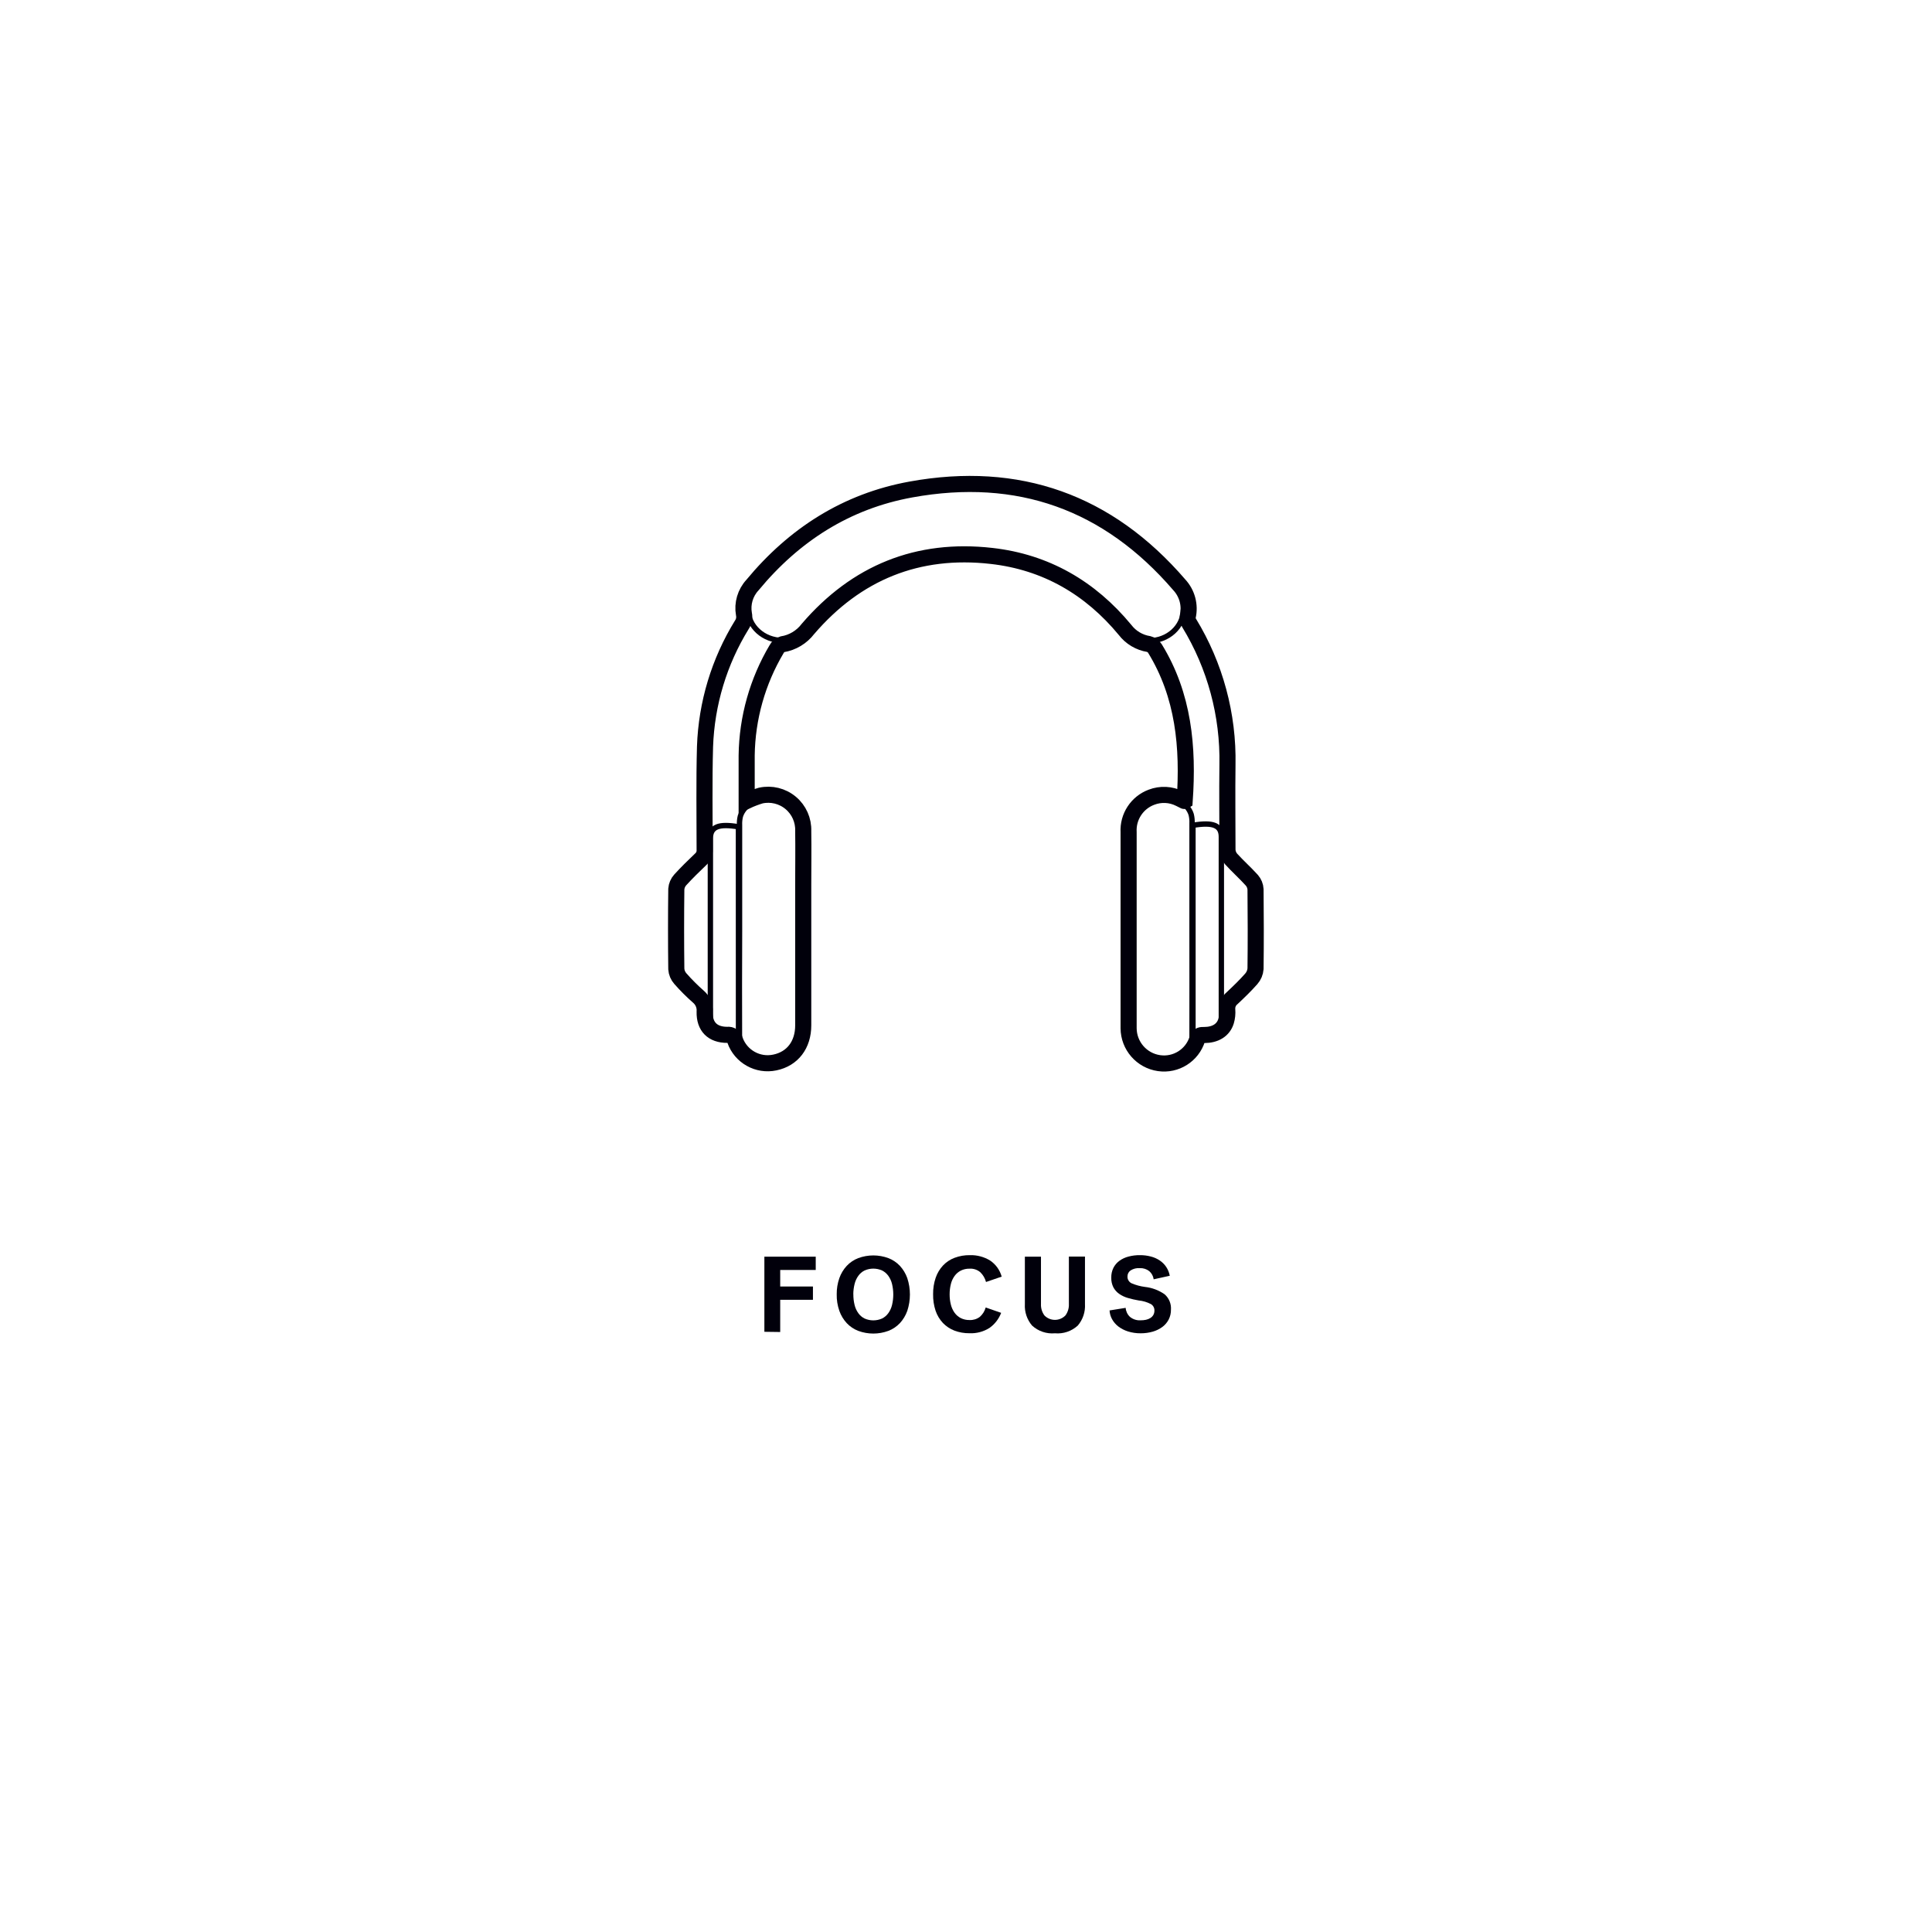
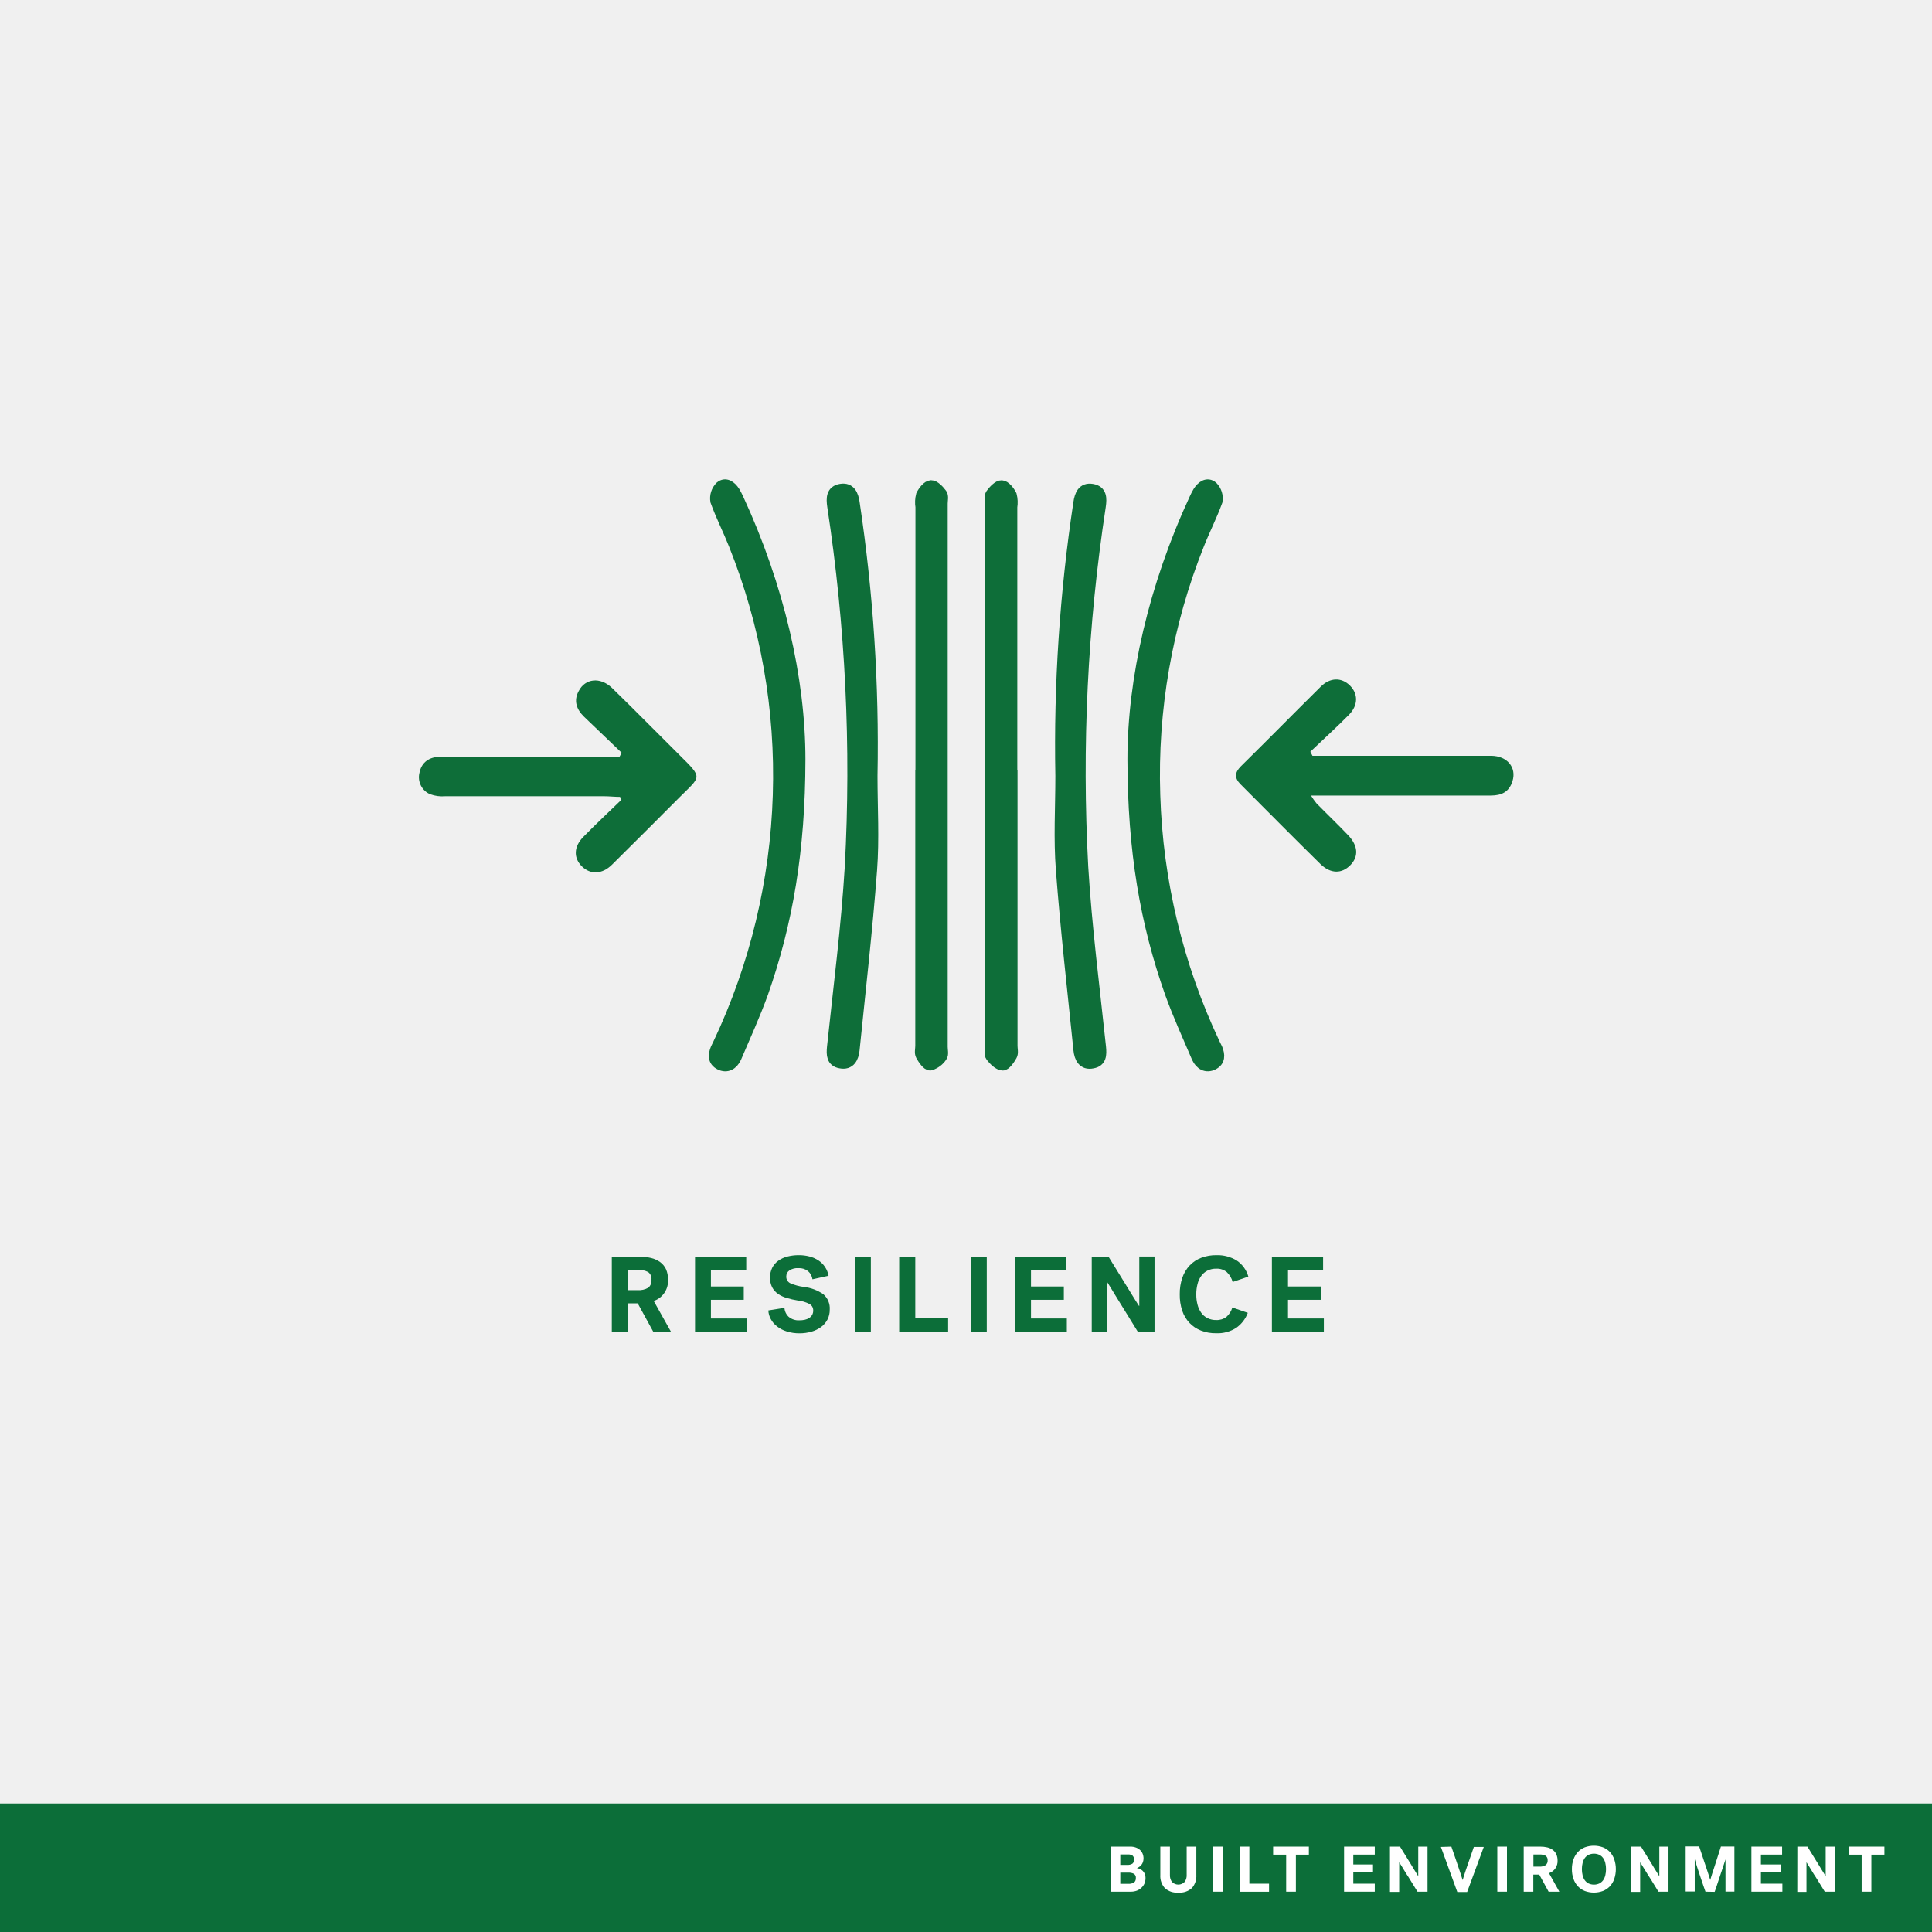
<svg xmlns="http://www.w3.org/2000/svg" viewBox="0 0 360 360">
  <defs>
-     <style>.cls-1{fill:#fff;}.cls-2{fill:#01000b;}.cls-3,.cls-4{fill:none;stroke:#01000b;stroke-miterlimit:10;}.cls-3{stroke-width:3px;}</style>
+     <style>.cls-1{fill:#0c6e39;}.cls-2{fill:#fff;}.cls-3,.cls-4{fill:#0e6e39;}.cls-4{stroke:#0e6e39;stroke-miterlimit:10;stroke-width:2px;}</style>
  </defs>
  <g id="BACKGROUND">
-     <rect class="cls-1" width="360" height="360" />
+     <rect class="cls-1" y="336.06" width="360" height="23.94" />
+     <path class="cls-2" d="M207,344.09h3.65a2.89,2.89,0,0,1,1,.17,2.33,2.33,0,0,1,.78.46,2,2,0,0,1,.48.69,2.29,2.29,0,0,1,.17.87,2.08,2.08,0,0,1-.11.69,1.73,1.73,0,0,1-.68.89,2,2,0,0,1-.46.24,1.9,1.9,0,0,1,1.08.49,1.76,1.76,0,0,1,.39.56,2.05,2.05,0,0,1,.15.83,2.55,2.55,0,0,1-.2,1,2.39,2.39,0,0,1-.57.79,2.72,2.72,0,0,1-.85.53,3.14,3.14,0,0,1-1.08.19H207Zm1.75,1.46v1.95H210a1.74,1.74,0,0,0,1-.22.87.87,0,0,0,.31-.78.88.88,0,0,0-.27-.73,1.42,1.42,0,0,0-.9-.22Zm0,5.47h1.44a1.82,1.82,0,0,0,1.16-.27,1,1,0,0,0,.3-.78.85.85,0,0,0-.37-.82,2.33,2.33,0,0,0-1.11-.21h-1.42Z" />
+     <path class="cls-2" d="M219.57,352.66a3.3,3.3,0,0,1-2.55-.87,3.35,3.35,0,0,1-.81-2.4v-5.3H218v5.31a2,2,0,0,0,.38,1.27,1.64,1.64,0,0,0,2.36,0,2,2,0,0,0,.38-1.27v-5.31h1.8v5.3a3.39,3.39,0,0,1-.8,2.4A3.34,3.34,0,0,1,219.57,352.66Z" />
+     <path class="cls-2" d="M226.05,344.09h1.8v8.4h-1.8Z" />
+     <path class="cls-2" d="M231,344.09h1.8V351h3.67v1.5H231Z" />
+     <path class="cls-2" d="M237.23,344.09h6.66v1.5h-2.42v6.9h-1.81v-6.9h-2.43Z" />
+     <path class="cls-2" d="M250.45,352.49v-8.4h5.72v1.49h-4v1.84h3.67v1.49h-3.67V351h4v1.49Z" />
+     <path class="cls-2" d="M259,344.09h1.87c.48.79.95,1.54,1.39,2.25l.65,1.05.5.83.48.77.38.62h0v-5.52H266v8.4h-1.87c-.48-.78-.93-1.52-1.37-2.22-.25-.42-.47-.76-.64-1l-.51-.83-.48-.79c-.16-.25-.29-.47-.41-.64h0v5.52H259Z" />
+     <path class="cls-2" d="M270.44,344.09l.84,2.43c.16.46.29.84.39,1.16s.21.62.32.94l.3.92.25.79h0c.07-.23.16-.5.25-.8l.31-.95.34-1,.35-1q.39-1.17.84-2.43h1.85l-3.1,8.4h-1.83l-3.06-8.4Z" />
+     <path class="cls-2" d="M279,344.09h1.8v8.4H279Z" />
+     <path class="cls-2" d="M290.23,346.64a2.36,2.36,0,0,1-1.6,2.4l1.93,3.45h-2l-1.74-3.18h-1.11v3.18h-1.79v-8.4H287a5.47,5.47,0,0,1,1.33.15,2.84,2.84,0,0,1,1,.46,2.08,2.08,0,0,1,.65.79A2.71,2.71,0,0,1,290.23,346.64Zm-1.85,0a.91.91,0,0,0-.39-.85,2.3,2.3,0,0,0-1.18-.23h-1.08v2.26h1.08a2.08,2.08,0,0,0,1.18-.27A1,1,0,0,0,288.38,346.66Z" />
+     <path class="cls-2" d="M292.9,348.29a5.24,5.24,0,0,1,.3-1.83,4,4,0,0,1,.82-1.38,3.7,3.7,0,0,1,1.29-.86,4.88,4.88,0,0,1,3.37,0,3.7,3.7,0,0,1,1.29.86,4,4,0,0,1,.82,1.38,5.73,5.73,0,0,1,0,3.66,3.82,3.82,0,0,1-.82,1.37,3.59,3.59,0,0,1-1.29.87,4.88,4.88,0,0,1-3.37,0,3.59,3.59,0,0,1-1.29-.87,3.82,3.82,0,0,1-.82-1.37A5.24,5.24,0,0,1,292.9,348.29Zm1.86,0a4.81,4.81,0,0,0,.14,1.17,2.72,2.72,0,0,0,.41.91,2,2,0,0,0,.7.59,2.42,2.42,0,0,0,2,0,2,2,0,0,0,.7-.59,2.72,2.72,0,0,0,.41-.91,4.81,4.81,0,0,0,.14-1.17,4.69,4.69,0,0,0-.14-1.17,2.63,2.63,0,0,0-.41-.91,1.89,1.89,0,0,0-.7-.59,2.42,2.42,0,0,0-2,0,1.89,1.89,0,0,0-.7.59,2.63,2.63,0,0,0-.41.91A4.69,4.69,0,0,0,294.76,348.29Z" />
+     <path class="cls-2" d="M303.91,344.09h1.87l1.39,2.25.65,1.05c.17.28.34.55.5.83l.48.77c.16.24.28.45.39.62h0v-5.52h1.71v8.4h-1.87l-1.37-2.22-.64-1c-.18-.28-.35-.55-.51-.83l-.49-.79-.4-.64h0v5.52h-1.7Z" />
+     <path class="cls-2" d="M317.79,352.49q-.18-.5-.45-1.29l-.56-1.66c-.19-.58-.38-1.14-.56-1.7s-.32-1-.43-1.39h0v6H314.1v-8.4h2.51c.35,1,.66,2,.94,2.82l.42,1.24c.1.32.2.62.3.91l.25.78c.07.23.13.4.16.5l.15-.5c.08-.24.16-.51.26-.83l.33-1c.11-.36.23-.72.35-1.08q.41-1.29.9-2.82h2.51v8.4h-1.66v-6h0l-.29.9c-.11.34-.23.71-.37,1.11s-.26.79-.4,1.19-.26.79-.38,1.15l-.33,1c-.1.3-.19.53-.25.7Z" />
+     <path class="cls-2" d="M326.35,352.49v-8.4h5.72v1.49h-3.95v1.84h3.67v1.49h-3.67V351h4v1.49Z" />
+     <path class="cls-2" d="M334.91,344.09h1.88c.48.79.95,1.54,1.39,2.25l.65,1.05c.16.28.33.55.5.83l.48.77.38.62h0v-5.52h1.7v8.4h-1.87c-.48-.78-.93-1.52-1.37-2.22-.25-.42-.47-.76-.64-1l-.51-.83-.48-.79c-.16-.25-.29-.47-.41-.64h0v5.52h-1.71Z" />
+     <path class="cls-2" d="M344.47,344.09h6.66v1.5H348.7v6.9h-1.81v-6.9h-2.42Z" />
  </g>
  <g id="LINE_ONE" data-name="LINE ONE">
-     <path class="cls-2" d="M142.43,248.16v-14H152v2.48h-6.62v3.08h6.1v2.48h-6.1v6Z" />
-     <path class="cls-2" d="M155.91,241.16a8.83,8.83,0,0,1,.49-3,6.64,6.64,0,0,1,1.38-2.29,5.82,5.82,0,0,1,2.15-1.44,8.09,8.09,0,0,1,5.6,0,5.82,5.82,0,0,1,2.15,1.44,6.64,6.64,0,0,1,1.38,2.29,9.74,9.74,0,0,1,0,6.1,6.64,6.64,0,0,1-1.38,2.29,5.82,5.82,0,0,1-2.15,1.44,8.09,8.09,0,0,1-5.6,0,5.82,5.82,0,0,1-2.15-1.44,6.64,6.64,0,0,1-1.38-2.29A8.83,8.83,0,0,1,155.91,241.16Zm3.1,0a8,8,0,0,0,.23,2,4.33,4.33,0,0,0,.69,1.52,3.14,3.14,0,0,0,1.16,1,4,4,0,0,0,3.28,0,3.14,3.14,0,0,0,1.16-1,4.33,4.33,0,0,0,.69-1.52,8.38,8.38,0,0,0,0-3.9,4.33,4.33,0,0,0-.69-1.52,3.14,3.14,0,0,0-1.16-1,4,4,0,0,0-3.28,0,3.14,3.14,0,0,0-1.16,1,4.33,4.33,0,0,0-.69,1.52A7.9,7.9,0,0,0,159,241.16Z" />
-     <path class="cls-2" d="M173.87,241.16a9.12,9.12,0,0,1,.48-3.07,6.39,6.39,0,0,1,1.37-2.29,5.75,5.75,0,0,1,2.16-1.43,7.82,7.82,0,0,1,2.85-.49,6.83,6.83,0,0,1,3.76,1,5.32,5.32,0,0,1,2.16,3l-2.92,1a3.92,3.92,0,0,0-1.08-1.83,2.82,2.82,0,0,0-2-.65,3.51,3.51,0,0,0-1.62.36,3.26,3.26,0,0,0-1.16,1,4.28,4.28,0,0,0-.69,1.51,7.71,7.71,0,0,0-.23,1.92,7.63,7.63,0,0,0,.23,1.91,4.45,4.45,0,0,0,.69,1.51,3.29,3.29,0,0,0,1.16,1,3.54,3.54,0,0,0,1.64.36,2.94,2.94,0,0,0,1.89-.58,3.57,3.57,0,0,0,1.11-1.76l2.88,1a6.07,6.07,0,0,1-2.16,2.8,6.42,6.42,0,0,1-3.76,1,7.7,7.7,0,0,1-2.79-.49,5.94,5.94,0,0,1-2.14-1.42,6.3,6.3,0,0,1-1.37-2.29A9.26,9.26,0,0,1,173.87,241.16Z" />
-     <path class="cls-2" d="M196.57,248.44a5.56,5.56,0,0,1-4.26-1.44,5.65,5.65,0,0,1-1.34-4v-8.84h3V243a3.33,3.33,0,0,0,.64,2.11,2.73,2.73,0,0,0,3.92,0,3.33,3.33,0,0,0,.64-2.11v-8.86h3V243a5.65,5.65,0,0,1-1.34,4A5.56,5.56,0,0,1,196.57,248.44Z" />
-     <path class="cls-2" d="M210.09,237.84a1.34,1.34,0,0,0,.78,1.29,9.48,9.48,0,0,0,2.48.67,7.86,7.86,0,0,1,3.67,1.38,3.48,3.48,0,0,1,1.17,2.86,3.92,3.92,0,0,1-.42,1.83,4.07,4.07,0,0,1-1.17,1.38,5.65,5.65,0,0,1-1.79.88,8.12,8.12,0,0,1-2.26.31,7.68,7.68,0,0,1-2.38-.35,5.87,5.87,0,0,1-1.8-.93,4.41,4.41,0,0,1-1.16-1.36,3.81,3.81,0,0,1-.46-1.62l3-.48a2.56,2.56,0,0,0,.79,1.67,2.84,2.84,0,0,0,2,.65,4.61,4.61,0,0,0,1-.1,2.52,2.52,0,0,0,.82-.33,1.66,1.66,0,0,0,.55-.57,1.63,1.63,0,0,0,.2-.82,1.35,1.35,0,0,0-.65-1.2,6.31,6.31,0,0,0-2.29-.68,18.1,18.1,0,0,1-2-.46,5.47,5.47,0,0,1-1.63-.77,3.51,3.51,0,0,1-1.08-1.22,3.76,3.76,0,0,1-.39-1.79,3.93,3.93,0,0,1,.4-1.84,3.72,3.72,0,0,1,1.12-1.31,5,5,0,0,1,1.7-.79,8,8,0,0,1,2.14-.26,7.71,7.71,0,0,1,2,.25,5.28,5.28,0,0,1,1.67.74,4.36,4.36,0,0,1,1.21,1.21,4.49,4.49,0,0,1,.66,1.64l-3,.66a2.45,2.45,0,0,0-.82-1.52,2.67,2.67,0,0,0-1.78-.56,2.78,2.78,0,0,0-1.69.42A1.33,1.33,0,0,0,210.09,237.84Z" />
+     <path class="cls-1" d="M124.47,238.42a3.94,3.94,0,0,1-2.66,4l3.22,5.74h-3.3l-2.9-5.3H117v5.3h-3v-14h5.12a8.89,8.89,0,0,1,2.21.25,4.78,4.78,0,0,1,1.69.77,3.46,3.46,0,0,1,1.08,1.32A4.47,4.47,0,0,1,124.47,238.42Zm-3.08,0a1.51,1.51,0,0,0-.65-1.41,3.91,3.91,0,0,0-2-.39H117v3.78h1.8a3.48,3.48,0,0,0,2-.45A1.74,1.74,0,0,0,121.39,238.44Z" />
+     <path class="cls-1" d="M129.51,248.16v-14h9.54v2.48h-6.58v3.08h6.12v2.48h-6.12v3.48h6.68v2.48Z" />
+     <path class="cls-1" d="M146.51,237.84a1.34,1.34,0,0,0,.78,1.29,9.36,9.36,0,0,0,2.48.67,7.91,7.91,0,0,1,3.67,1.38,3.48,3.48,0,0,1,1.17,2.86,3.92,3.92,0,0,1-.42,1.83,4.07,4.07,0,0,1-1.17,1.38,5.65,5.65,0,0,1-1.79.88,7.81,7.81,0,0,1-2.26.31,7.63,7.63,0,0,1-2.38-.35,5.66,5.66,0,0,1-1.8-.93,4.28,4.28,0,0,1-1.16-1.36,3.67,3.67,0,0,1-.46-1.62l3-.48a2.52,2.52,0,0,0,.79,1.67,2.84,2.84,0,0,0,2,.65,4.68,4.68,0,0,0,1-.1,2.61,2.61,0,0,0,.82-.33,1.76,1.76,0,0,0,.55-.57,1.63,1.63,0,0,0,.2-.82,1.35,1.35,0,0,0-.65-1.2,6.38,6.38,0,0,0-2.29-.68,15.39,15.39,0,0,1-2-.46,5.47,5.47,0,0,1-1.63-.77,3.51,3.51,0,0,1-1.08-1.22,3.76,3.76,0,0,1-.39-1.79,3.93,3.93,0,0,1,.4-1.84,3.62,3.62,0,0,1,1.12-1.31,4.94,4.94,0,0,1,1.7-.79,8.42,8.42,0,0,1,2.14-.26,7.71,7.71,0,0,1,2,.25,5.62,5.62,0,0,1,1.67.74,4.35,4.35,0,0,1,1.87,2.85l-3,.66a2.45,2.45,0,0,0-.82-1.52,2.69,2.69,0,0,0-1.78-.56,2.76,2.76,0,0,0-1.69.42A1.33,1.33,0,0,0,146.51,237.84Z" />
+     <path class="cls-1" d="M159.27,234.16h3v14h-3Z" />
+     <path class="cls-1" d="M167.55,234.16h3v11.5h6.12v2.5h-9.12Z" />
+     <path class="cls-1" d="M180.87,234.16h3v14h-3Z" />
+     <path class="cls-1" d="M189.15,248.16v-14h9.54v2.48h-6.58v3.08h6.12v2.48h-6.12v3.48h6.68v2.48Z" />
+     <path class="cls-1" d="M203.43,234.16h3.12l2.32,3.76,1.08,1.75.84,1.37.8,1.29.64,1h.06v-9.2h2.84v14H212l-2.28-3.7-1.07-1.73c-.29-.46-.57-.92-.85-1.38L207,240l-.67-1.07h-.06v9.2h-2.84Z" />
+     <path class="cls-1" d="M219.83,241.16a9.12,9.12,0,0,1,.48-3.07,6.33,6.33,0,0,1,1.37-2.29,5.75,5.75,0,0,1,2.16-1.43,7.74,7.74,0,0,1,2.85-.49,6.85,6.85,0,0,1,3.76,1,5.35,5.35,0,0,1,2.16,3l-2.92,1a3.92,3.92,0,0,0-1.08-1.83,2.86,2.86,0,0,0-2-.65,3.46,3.46,0,0,0-1.62.36,3.18,3.18,0,0,0-1.16,1,4.28,4.28,0,0,0-.69,1.51,7.32,7.32,0,0,0-.23,1.92,7.2,7.2,0,0,0,.23,1.91,4.45,4.45,0,0,0,.69,1.51,3.12,3.12,0,0,0,1.16,1,3.51,3.51,0,0,0,1.64.36,2.94,2.94,0,0,0,1.89-.58,3.67,3.67,0,0,0,1.11-1.76l2.88,1a6,6,0,0,1-2.16,2.8,6.44,6.44,0,0,1-3.76,1,7.5,7.5,0,0,1-2.79-.49,5.86,5.86,0,0,1-2.14-1.42,6.17,6.17,0,0,1-1.37-2.29A9.22,9.22,0,0,1,219.83,241.16Z" />
+     <path class="cls-1" d="M237,248.16v-14h9.54v2.48H240v3.08h6.12v2.48H240v3.48h6.68v2.48Z" />
  </g>
-   <g id="ICON">
-     <path class="cls-3" d="M220.75,149.23c.69-10-.17-19.64-5.56-28.41a1.91,1.91,0,0,0-1.13-.81,6.93,6.93,0,0,1-4.43-2.64c-6.48-7.84-14.76-12.64-24.87-13.78-13.74-1.56-25.19,3.09-34.21,13.6a7.5,7.5,0,0,1-4.77,2.86,1.8,1.8,0,0,0-1.06.89,39.81,39.81,0,0,0-5.59,19.83c0,2.81,0,5.61,0,8.47a19.31,19.31,0,0,1,2.62-1,6.53,6.53,0,0,1,7.92,6.62c.05,3.31,0,6.62,0,9.94q0,13.13,0,26.26c0,3.63-2,6.24-5.29,6.92a6.45,6.45,0,0,1-7.42-4.15,1.27,1.27,0,0,0-1.44-1c-2.74,0-4.28-1.52-4.22-4.3a3.34,3.34,0,0,0-1.17-2.82,36.74,36.74,0,0,1-3.36-3.36,3,3,0,0,1-.75-1.78q-.09-7.46,0-14.91a2.88,2.88,0,0,1,.72-1.69c1.21-1.33,2.5-2.59,3.8-3.83a2.21,2.21,0,0,0,.76-1.79c0-6.41-.11-12.83.07-19.23a46.27,46.27,0,0,1,6.86-22.7,2.58,2.58,0,0,0,.39-2,6.33,6.33,0,0,1,1.59-5.4c7.77-9.39,17.52-15.63,29.53-17.81,20-3.63,36.72,2.33,50,17.76a6.54,6.54,0,0,1,1.58,5.92,1.79,1.79,0,0,0,.26,1.2,48.88,48.88,0,0,1,7.14,26.43c-.07,5.29,0,10.59,0,15.88a2.8,2.8,0,0,0,.69,1.67c1.24,1.36,2.62,2.59,3.85,3.95a2.82,2.82,0,0,1,.69,1.69c.05,4.94.06,9.87,0,14.81a3.19,3.19,0,0,1-.79,1.87c-1.12,1.27-2.34,2.45-3.57,3.6a2.5,2.5,0,0,0-.91,2.17,5.84,5.84,0,0,1-.22,2.12c-.52,1.68-2,2.57-4.06,2.58-.57,0-1-.05-1.3.74a6.49,6.49,0,0,1-7.13,4.5,6.61,6.61,0,0,1-5.67-6.51c0-.14,0-.28,0-.43q0-18,0-36.09a6.57,6.57,0,0,1,4.26-6.52,6.47,6.47,0,0,1,5.24.26c.29.13.57.29.86.43C220.7,149.26,220.75,149.23,220.75,149.23Z" />
-     <path class="cls-4" d="M222.12,173.26q0-9.91,0-19.84a5.71,5.71,0,0,0-.16-1.65c-.65-2.12-3.24-3.59-5.87-3.39-3,.24-5.16,2-5.22,4.5-.07,2.75,0,5.5,0,8.25q0,15.94,0,31.9a4.69,4.69,0,0,0,3.74,4.73c3.74,1.05,7.5-1.07,7.51-4.31C222.14,186.72,222.12,180,222.12,173.26Z" />
-     <path class="cls-4" d="M222.29,192.24c4,.5,5.29-.07,5.29-2.3q0-17,0-34c0-2.17-1.53-2.79-5.29-2.16Z" />
-     <path class="cls-4" d="M137.79,193.77c0,3.24,3.77,5.36,7.51,4.31a4.69,4.69,0,0,0,3.75-4.73v-31.9c0-2.75,0-5.5,0-8.25-.06-2.47-2.2-4.26-5.22-4.5-2.63-.2-5.22,1.27-5.87,3.38a5.82,5.82,0,0,0-.16,1.66q0,9.93,0,19.84C137.78,180.31,137.75,187,137.79,193.77Z" />
-     <path class="cls-4" d="M137.6,154.06c-3.73-.63-5.23,0-5.23,2.16q0,17,0,34c0,2.23,1.29,2.79,5.24,2.3Z" />
-     <path class="cls-4" d="M220.51,113.55c0,3.24-2.88,5.85-6.45,5.85" />
-     <path class="cls-4" d="M139.39,113.49c0,3.23,2.89,5.85,6.46,5.85" />
+   <g id="LINE_TWO" data-name="LINE TWO">
+     <path class="cls-3" d="M244.56,140.83h2c10.43,0,20.85,0,31.27,0,3,0,4.8,2.18,4,4.72-.62,2-2,2.69-4.06,2.69-10.29,0-20.57,0-30.86,0h-2.62a12.14,12.14,0,0,0,1,1.43c1.95,2,4,3.94,5.9,5.94s2,4,.42,5.61-3.66,1.65-5.58-.23c-5-4.91-9.92-9.9-14.88-14.86-1.14-1.13-1.1-2.18.06-3.33,5-4.93,9.91-9.92,14.89-14.85,1.74-1.73,3.86-1.77,5.43-.22s1.56,3.7-.17,5.46c-2.33,2.36-4.8,4.59-7.2,6.88Z" />
+     <path class="cls-3" d="M115.84,140.27l-7-6.71c-1.42-1.37-2-3-1-4.8,1.2-2.35,4-2.67,6.19-.58,4.25,4.13,8.39,8.36,12.6,12.53,4.39,4.35,4,3.85,0,7.85-4.17,4.21-8.38,8.37-12.58,12.55-1.81,1.8-4,1.92-5.61.34s-1.52-3.68.22-5.47c2.32-2.38,4.75-4.64,7.13-6.95l-.25-.54c-1,0-2-.12-2.94-.12-9.88,0-19.76,0-29.64,0a6.66,6.66,0,0,1-2.8-.37,3.45,3.45,0,0,1-2-4c.38-1.93,1.78-3,4-3,7.15,0,14.31,0,21.46,0h11.82Z" />
+     <path class="cls-4" d="M211.08,141.51c0-15,3.94-32.22,11.54-48.63a12.75,12.75,0,0,1,.66-1.27c.64-1,1.67-1.77,2.67-.92a3.09,3.09,0,0,1,.85,2.7c-1,2.75-2.34,5.36-3.41,8.07a115.55,115.55,0,0,0-8.19,46.7,116.74,116.74,0,0,0,11.14,46.3c.14.31.31.6.45.91.5,1.19.55,2.36-.74,3s-2.41,0-3-1.28c-1.71-4-3.54-8-5-12.06C213.44,172,211.1,158.5,211.08,141.51Z" />
+     <path class="cls-4" d="M197.65,144.61A302.13,302.13,0,0,1,201,93.71c.21-1.47.73-2.84,2.5-2.55s1.77,1.67,1.55,3.18a327.41,327.41,0,0,0-3.27,67.23c.68,11.2,2.13,22.35,3.31,33.52.15,1.47.1,2.71-1.5,3-1.79.37-2.42-1-2.57-2.43-1.14-11.17-2.42-22.33-3.27-33.53C197.29,156.35,197.65,150.46,197.65,144.61Z" />
+     <path class="cls-4" d="M188.6,144.57v50.29c0,.62.2,1.35-.07,1.82-.41.73-1.17,1.84-1.71,1.8-.78-.06-1.61-.91-2.17-1.62-.3-.38-.09-1.18-.09-1.8q0-50.59,0-101.2c0-.61-.2-1.4.09-1.8.51-.69,1.36-1.6,2-1.57s1.43,1,1.81,1.77a5.42,5.42,0,0,1,.1,2.22v50.09Z" />
+     <path class="cls-4" d="M149.08,141.51c0-15-3.94-32.22-11.54-48.64a11.6,11.6,0,0,0-.66-1.26c-.64-1-1.67-1.77-2.67-.93a3.1,3.1,0,0,0-.85,2.7c1,2.76,2.33,5.36,3.41,8.08A115.7,115.7,0,0,1,145,148.15a116.7,116.7,0,0,1-11.14,46.3c-.14.31-.31.61-.45.92-.5,1.19-.55,2.35.74,3s2.41,0,3-1.28c1.71-4,3.53-8,5-12.06C146.72,172,149.06,158.5,149.08,141.51Z" />
+     <path class="cls-4" d="M162.51,144.6a303.13,303.13,0,0,0-3.32-50.89c-.21-1.47-.74-2.84-2.5-2.56s-1.77,1.67-1.55,3.18a327.48,327.48,0,0,1,3.27,67.23c-.68,11.2-2.13,22.36-3.31,33.52-.15,1.47-.1,2.72,1.5,3,1.79.36,2.42-1,2.57-2.43,1.13-11.18,2.42-22.34,3.26-33.53C162.87,156.34,162.51,150.46,162.51,144.6Z" />
+     <path class="cls-4" d="M171.55,144.56q0,25.16,0,50.3c0,.61-.2,1.34.07,1.81.41.74,1.17,1.85,1.71,1.8a3.84,3.84,0,0,0,2.17-1.61c.3-.39.09-1.19.09-1.8q0-50.61,0-101.21c0-.61.2-1.39-.1-1.8-.51-.69-1.35-1.59-2-1.57s-1.43,1-1.81,1.78a5.37,5.37,0,0,0-.1,2.21q0,25.05,0,50.09Z" />
  </g>
</svg>
